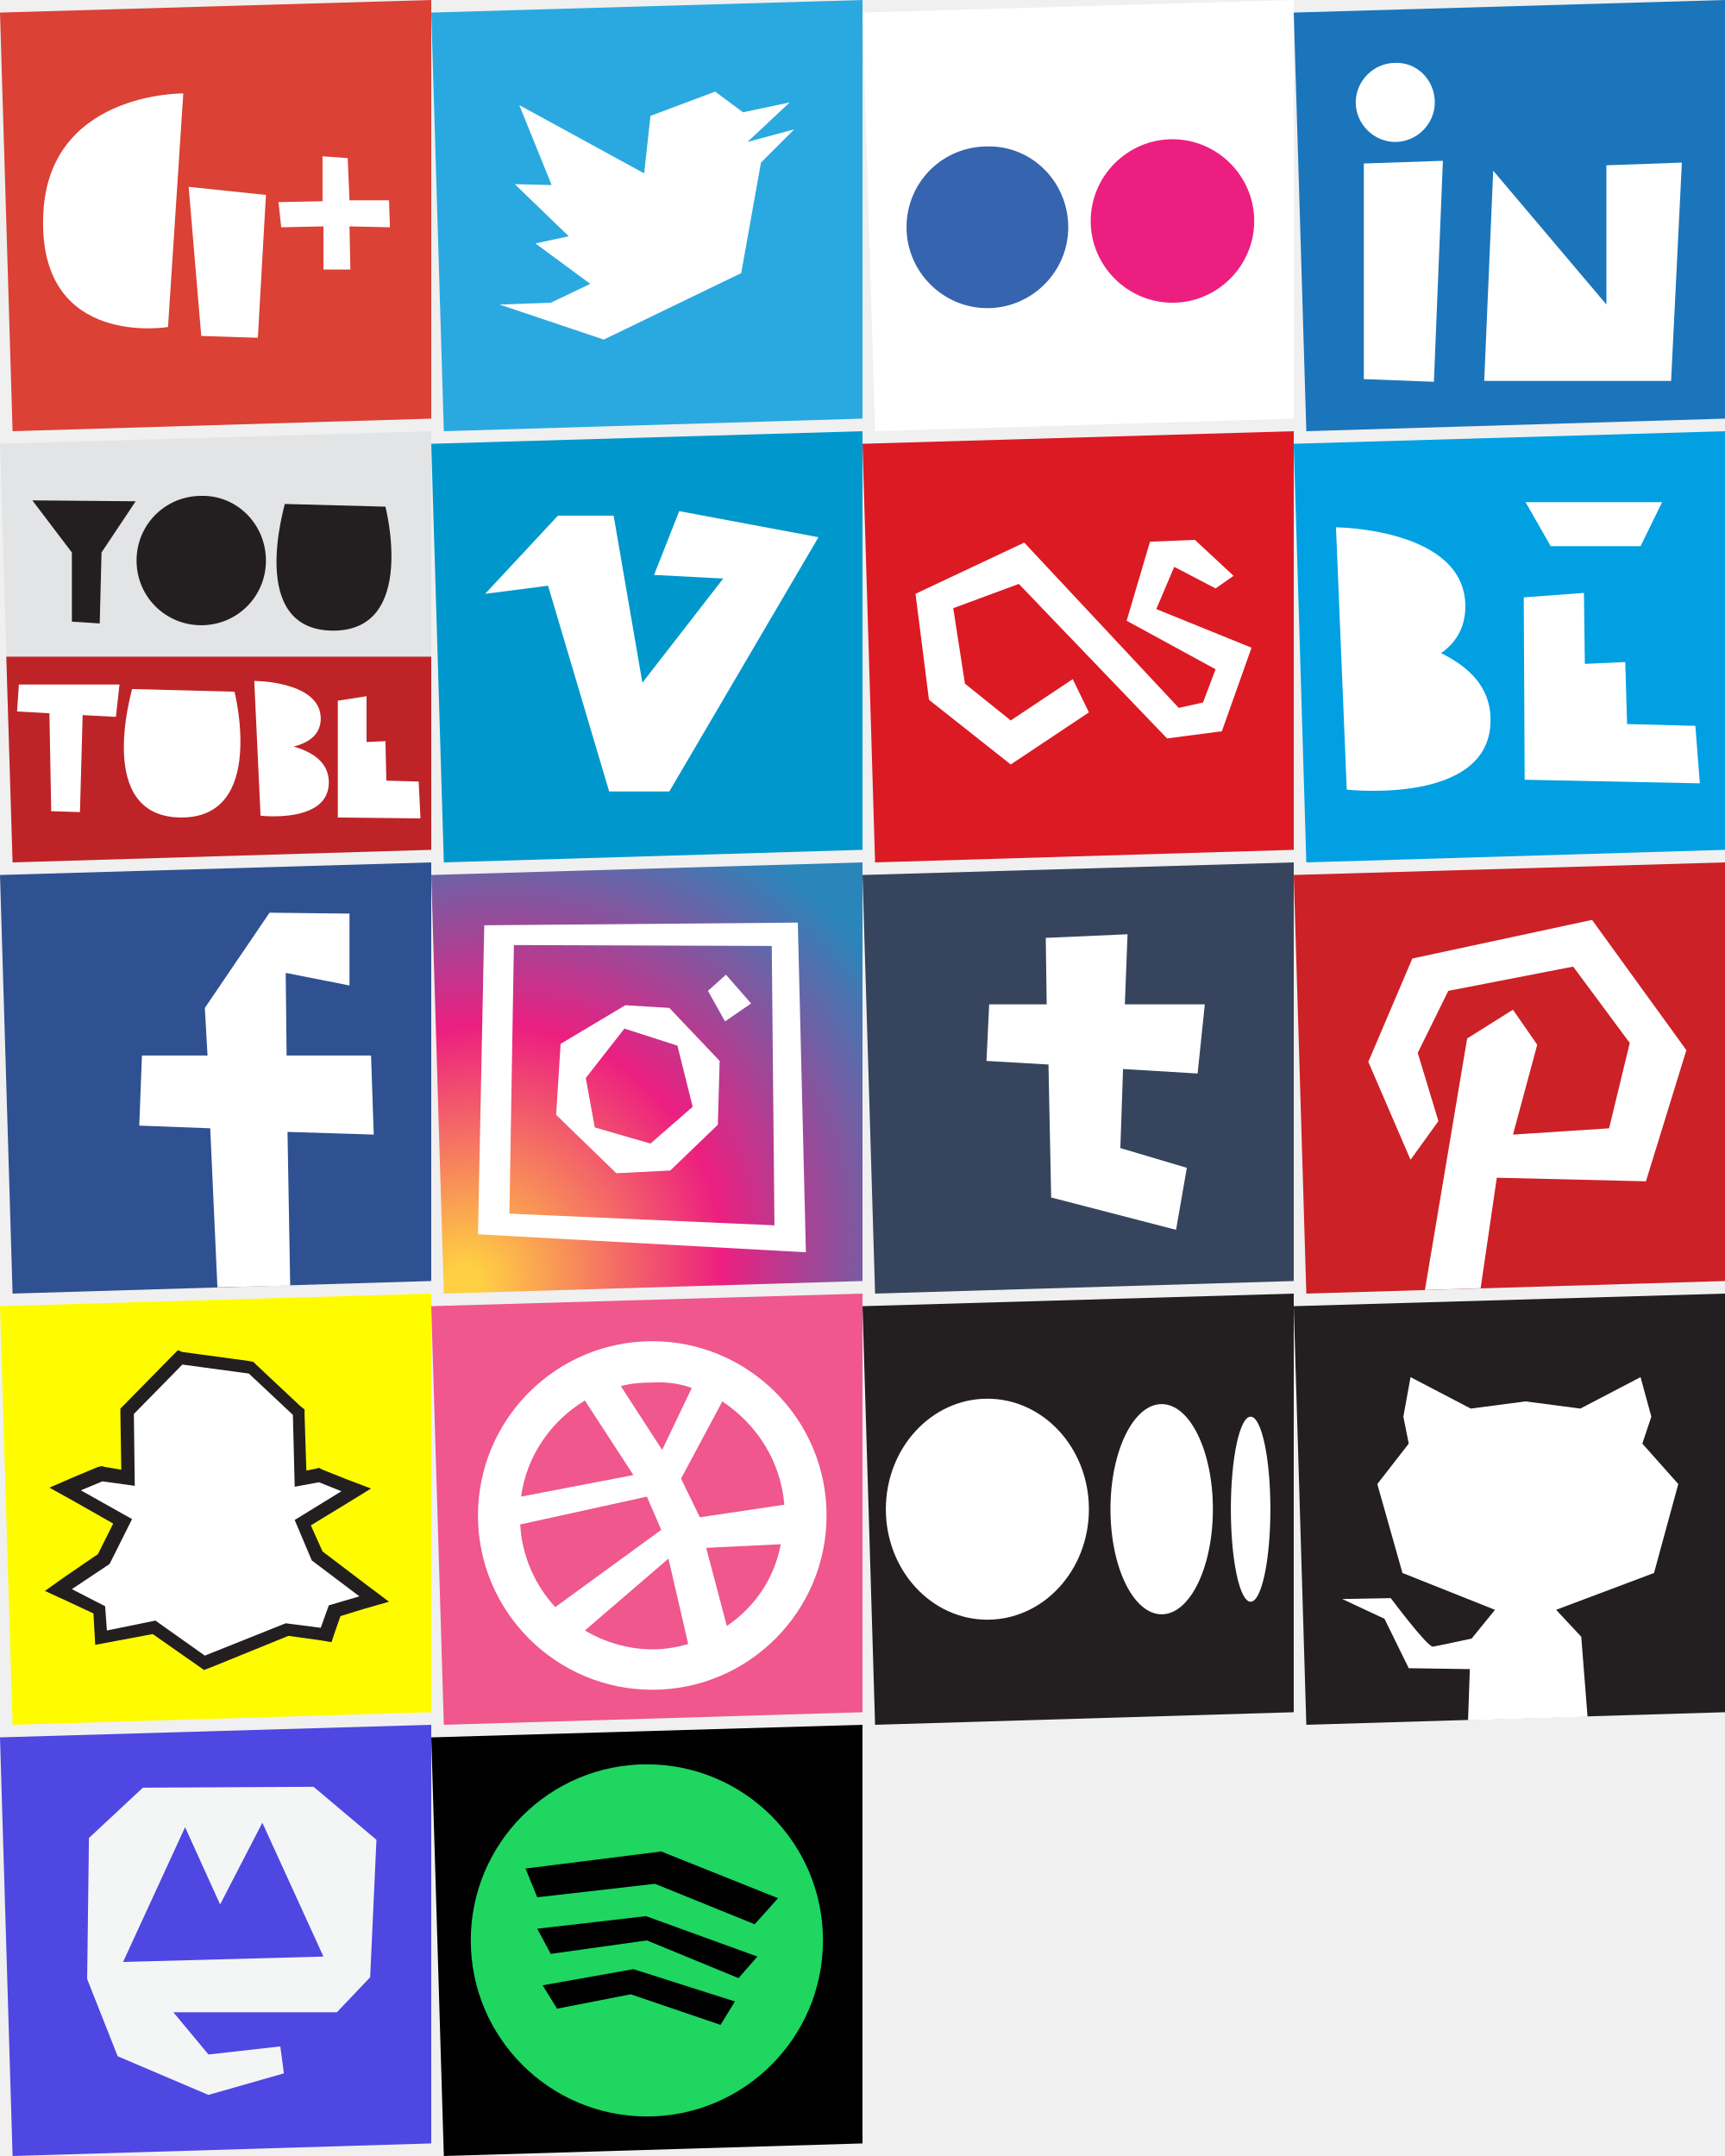
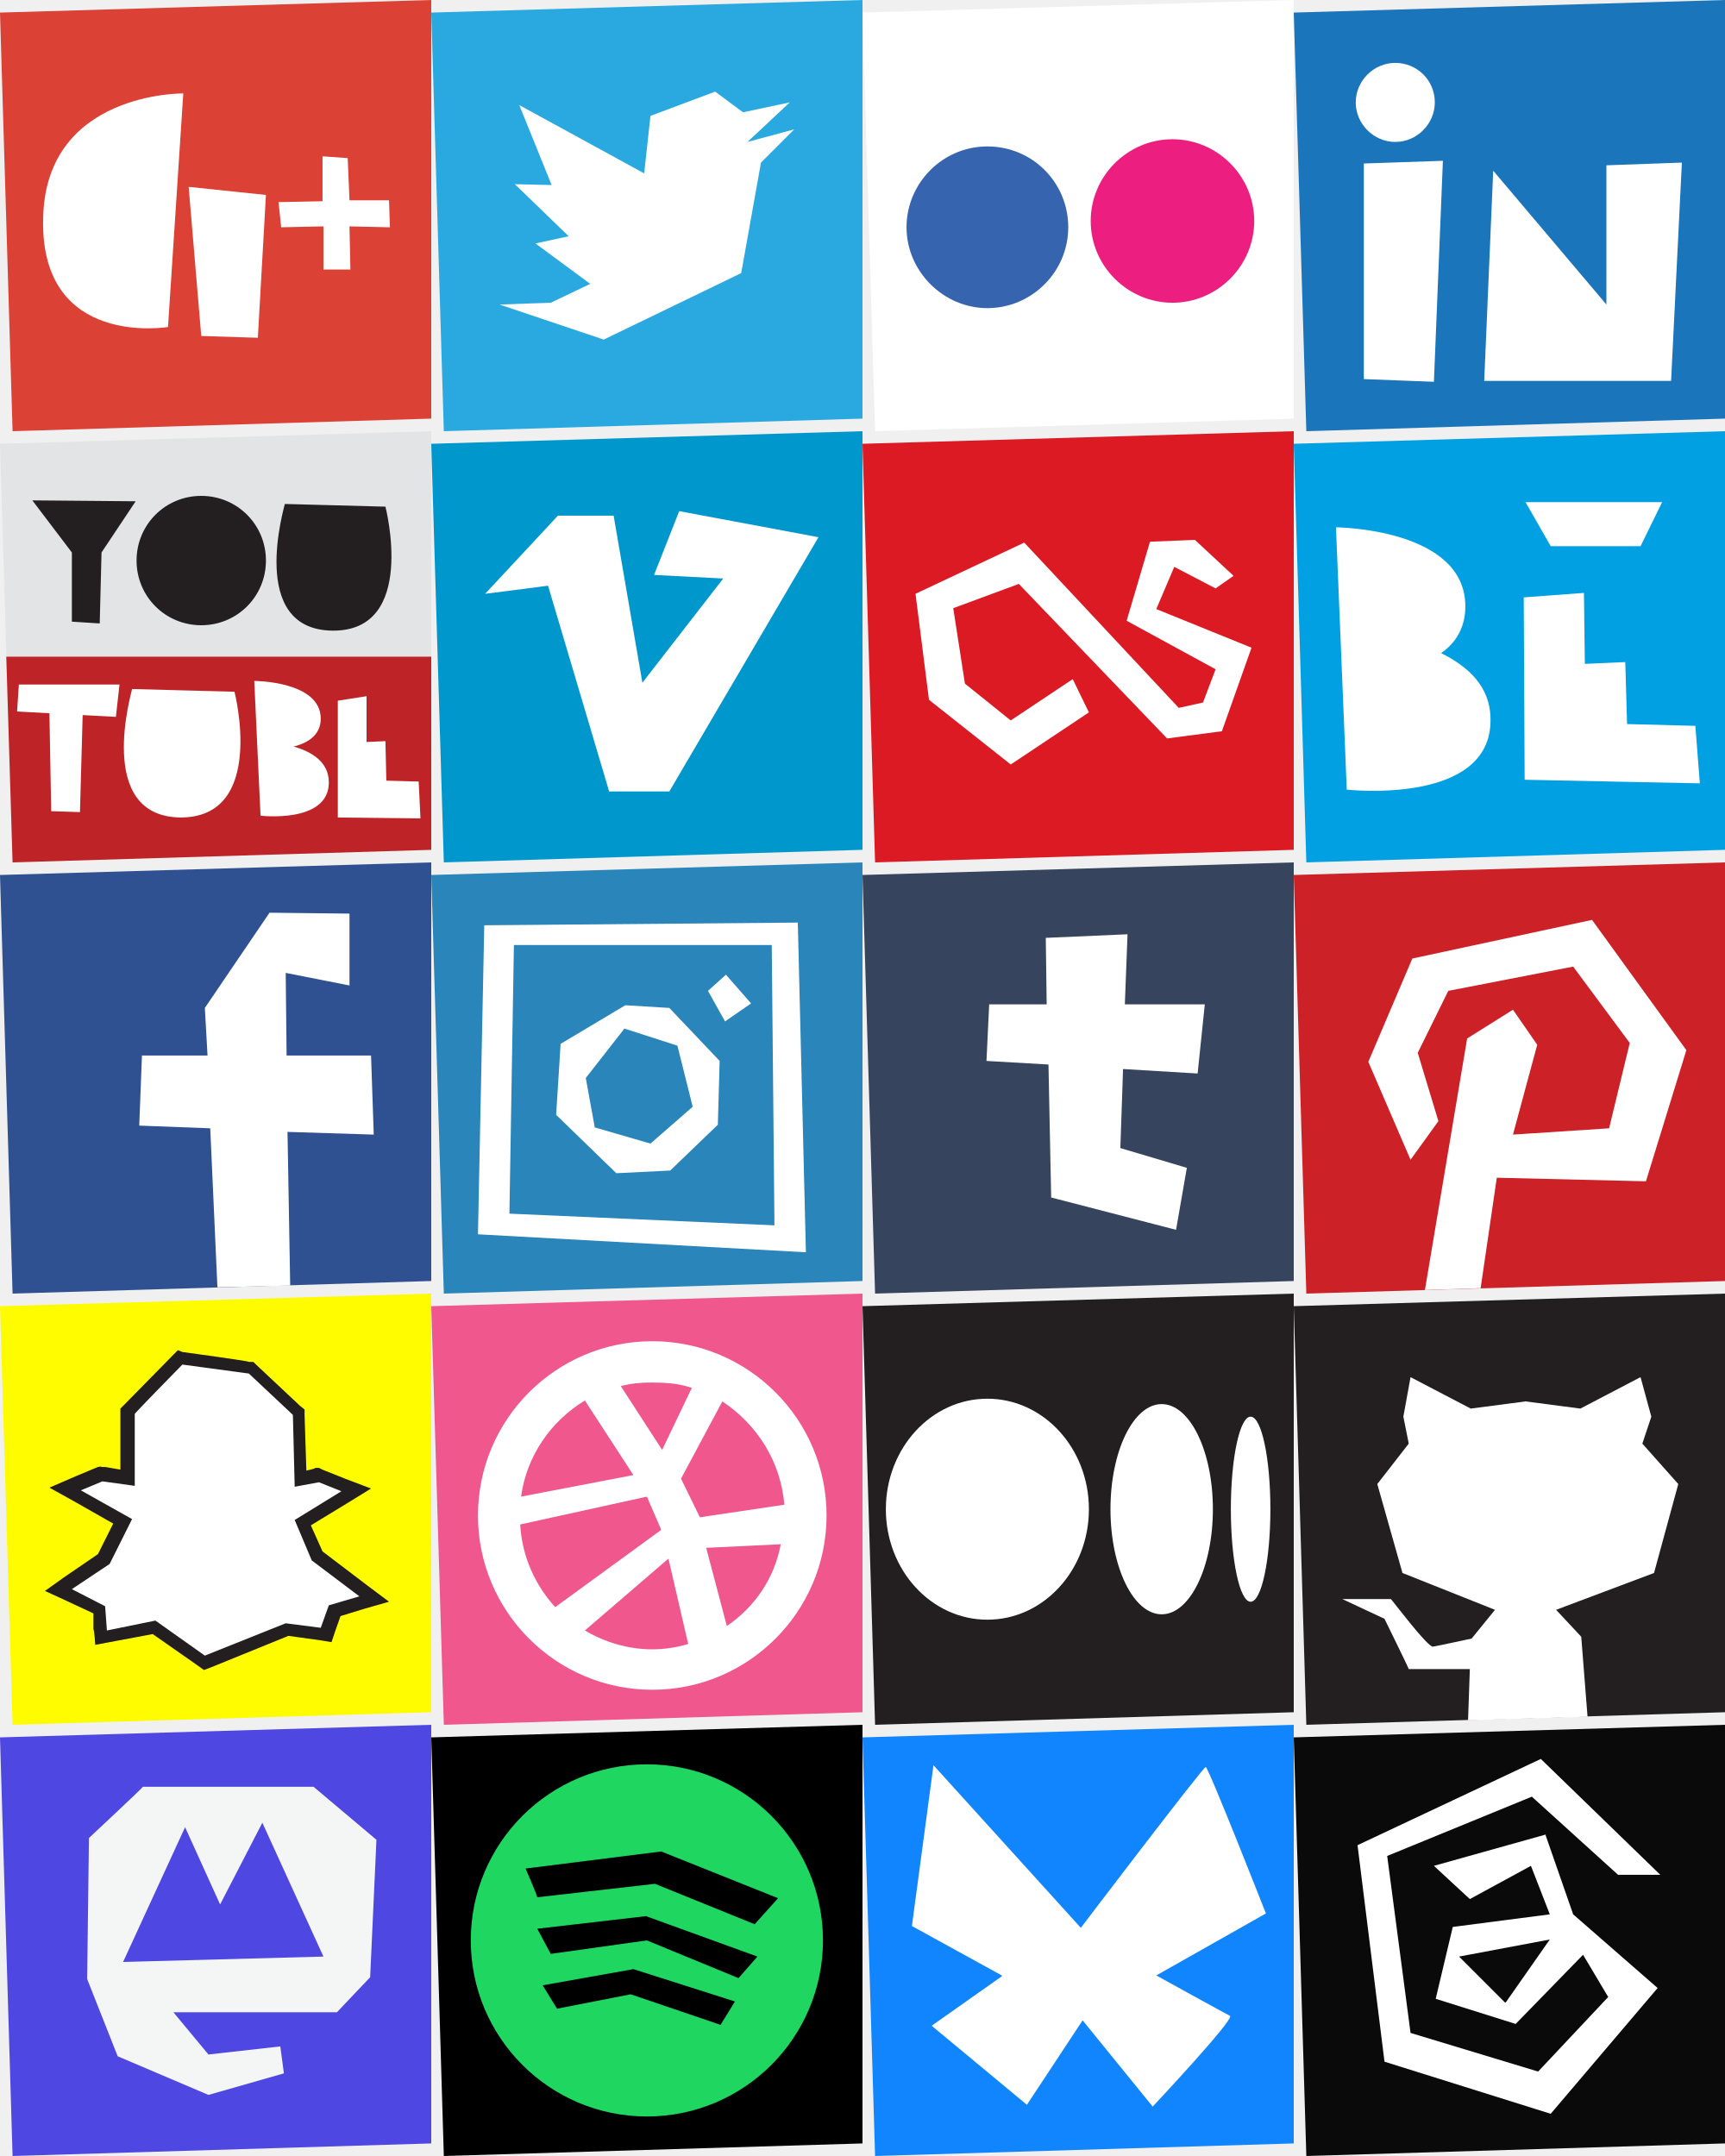
- <svg xmlns="http://www.w3.org/2000/svg" version="1.1" id="social-icons" x="0px" y="0px" width="192px" height="240px" viewBox="0 0 192 240" style="enable-background:new 0 0 192 240;" xml:space="preserve">
-   <style type="text/css">
- 	.st0{fill:#2AA9E0;}
- 	.st1{fill:#FFFFFF;}
- 	.st2{fill:#1B75BB;}
- 	.st3{fill:#0098CC;}
- 	.st4{fill:#E3E4E5;}
- 	.st5{fill:#BE2427;}
- 	.st6{fill:#231F20;}
- 	.st7{fill:#00A0E3;}
- 	.st8{fill:url(#SVGID_1_);}
- 	.st9{fill:#2F5191;}
- 	.st10{fill:#3664AE;}
- 	.st11{fill:#EC1F80;}
- 	.st12{fill:#DB4135;}
- 	.st13{fill:#FFFC00;}
- 	.st14{fill:#DC1A23;}
- 	.st15{fill:#CC2127;}
- 	.st16{fill:#EF578D;}
- 	.st17{fill:#4E47E1;}
- 	.st18{fill:#F3F6F5;}
- 	.st19{fill:#36455D;}
- 	.st20{fill:#1ED660;}
- </style>
+ <svg xmlns="http://www.w3.org/2000/svg" id="social-icons" version="1.1" viewBox="0 0 192 240">
+   <defs>
+     <radialGradient id="radial-gradient" cx="-1700.4" cy="-2472.8" r="55.7" fx="-1700.4" fy="-2472.8" gradientTransform="matrix(.68327 -.73016 -.65715 -.61495 -465.3 -2674.6)" gradientUnits="userSpaceOnUse">
+       <stop offset="0" stop-color="#ffd042" />
+       <stop offset=".5" stop-color="#ec1f80" />
+       <stop offset="1" stop-color="#2985ba" />
+     </radialGradient>
+     <style>.st4{fill:#231f20}.st10{fill:#fff}.st19{fill:#4e47e1}</style>
+   </defs>
  <g id="twitter">
-     <polygon class="st0" points="96,46.6 49.4,48 48,1.4 96,0  " />
-     <polygon class="st1" points="79.6,10.2 72.4,12.9 71.7,19.3 57.8,11.7 61.4,20.6 57.3,20.5 63.3,26.3 59.6,27.1 65.7,31.6   61.3,33.7 55.6,33.9 67.2,37.8 82.5,30.4 84.7,18.1 88.4,14.4 83.2,15.8 87.9,11.4 82.7,12.5  " />
+     <path d="M96 46.6 49.4 48 48 1.4 96 0v46.6z" style="fill:#2aa9e0" />
+     <path d="m79.6 10.2-7.2 2.7-.7 6.4-13.9-7.6 3.6 8.9-4.1-.1 6 5.8-3.7.8 6.1 4.5-4.4 2.1-5.7.2 11.6 3.9 15.3-7.4 2.2-12.3 3.7-3.7-5.2 1.4 4.7-4.4-5.2 1.1-3.1-2.3z" class="st10" />
  </g>
  <g id="linkedin">
-     <polygon class="st2" points="192,46.6 145.4,48 144,1.4 192,0  " />
-     <path class="st1" d="M159.7,11.4c0,2.4-2,4.4-4.4,4.4s-4.4-2-4.4-4.4s2-4.4,4.4-4.4C157.7,6.9,159.7,8.9,159.7,11.4z" />
-     <polygon class="st1" points="151.8,18.2 151.8,42.2 159.6,42.5 160.6,17.9  " />
-     <polygon class="st1" points="187.2,18.1 178.8,18.4 178.8,33.9 166.2,19 165.2,42.4 186,42.4  " />
+     <path d="M192 46.6 145.4 48 144 1.4 192 0v46.6z" style="fill:#1b75bb" />
+     <path d="M159.7 11.4c0 2.4-2 4.4-4.4 4.4s-4.4-2-4.4-4.4 2-4.4 4.4-4.4c2.4 0 4.4 1.9 4.4 4.4ZM151.8 18.2v24l7.8.3 1-24.6-8.8.3zM187.2 18.1l-8.4.3v15.5L166.2 19l-1 23.4H186l1.2-24.3z" class="st10" />
  </g>
  <g id="vimeo">
-     <polygon class="st3" points="96,94.6 49.4,96 48,49.4 96,48  " />
-     <polygon class="st1" points="62.1,57.4 54,66.1 61,65.2 67.8,88.1 74.5,88.1 91.1,59.8 75.6,56.9 72.8,64 80.5,64.4 71.5,76   68.3,57.4  " />
+     <path d="M96 94.6 49.4 96 48 49.4 96 48v46.6z" style="fill:#0098cc" />
+     <path d="M62.1 57.4 54 66.1l7-.9 6.8 22.9h6.7l16.6-28.3-15.5-2.9-2.8 7.1 7.7.4-9 11.6-3.2-18.6h-6.2z" class="st10" />
  </g>
  <g id="youtube">
-     <polygon class="st4" points="48,94.6 1.4,96 0,49.4 48,48  " />
-     <polygon class="st5" points="48,94.6 1.4,96 0.7,73.1 48,73.1  " />
-     <polygon class="st6" points="15.1,55.8 3.6,55.7 8,61.5 8,69.2 11.1,69.4 11.3,61.5  " />
-     <path class="st6" d="M31.7,56.1c0,0.2-4.2,14,5.3,14.1s5.9-13.8,5.9-13.8L31.7,56.1z" />
-     <path class="st6" d="M29.6,62.4c0,4-3.2,7.2-7.2,7.2s-7.2-3.2-7.2-7.2s3.2-7.2,7.2-7.2C26.4,55.1,29.6,58.4,29.6,62.4z" />
-     <path class="st1" d="M14.7,76.7c0,0.2-4.2,14.2,5.4,14.3c9.6,0.1,6-14,6-14L14.7,76.7z" />
-     <polygon class="st1" points="13.3,76.2 2.1,76.2 1.9,79.2 5.5,79.4 5.7,90.3 8.9,90.4 9.2,79.6 12.9,79.8  " />
-     <polygon class="st1" points="37.6,78 37.6,91 46.8,91.1 46.6,87 43,86.9 42.9,82.5 40.8,82.6 40.8,77.5  " />
-     <path class="st1" d="M32.7,83.1c1.6-0.4,3-1.3,3-3.1c0-4.2-7.4-4.2-7.4-4.2l0.7,15c0,0,7.6,0.9,7.6-3.7   C36.6,84.8,34.7,83.7,32.7,83.1z" />
+     <path d="M48 94.6 1.4 96 0 49.4 48 48v46.6z" style="fill:#e3e4e5" />
+     <path d="M48 94.6 1.4 96 .7 73.1H48v21.5z" style="fill:#be2427" />
+     <path d="m15.1 55.8-11.5-.1L8 61.5v7.7l3.1.2.2-7.9 3.8-5.7zM31.7 56.1c0 .2-4.2 14 5.3 14.1s5.9-13.8 5.9-13.8l-11.2-.3ZM29.6 62.4c0 4-3.2 7.2-7.2 7.2s-7.2-3.2-7.2-7.2 3.2-7.2 7.2-7.2 7.2 3.2 7.2 7.2Z" class="st4" />
+     <path d="M14.7 76.7c0 .2-4.2 14.2 5.4 14.3 9.6 0 6-14 6-14l-11.4-.3ZM13.3 76.2H2.1l-.2 3 3.6.2.2 10.9 3.2.1.3-10.8 3.7.2.4-3.6zM37.6 78v13l9.2.1-.2-4.1-3.6-.1-.1-4.4-2.1.1v-5.1l-3.2.5zM32.7 83.1c1.6-.4 3-1.3 3-3.1 0-4.2-7.4-4.2-7.4-4.2l.7 15s7.6.9 7.6-3.7c0-2.3-1.9-3.4-3.9-4Z" class="st10" />
  </g>
  <g id="behance">
-     <polygon class="st7" points="192,94.6 145.4,96 144,49.4 192,48  " />
-     <polygon class="st1" points="185,55.9 169.8,55.9 172.6,60.8 182.6,60.8  " />
-     <polygon class="st1" points="169.6,66.5 169.7,86.8 189.2,87.2 188.7,80.8 181.1,80.6 180.9,73.7 176.4,73.9 176.3,66  " />
-     <path class="st1" d="M160.4,72.7c1.6-1.1,2.7-2.8,2.7-5.2c0-8.7-14.4-8.8-14.4-8.8l1.2,29.2c0,0,16.1,1.8,16-7.8   C165.9,76.4,163.4,74.2,160.4,72.7z" />
+     <path d="M192 94.6 145.4 96 144 49.4l48-1.4v46.6z" style="fill:#00a0e3" />
+     <path d="M185 55.9h-15.2l2.8 4.9h10l2.4-4.9zM169.6 66.5l.1 20.3 19.5.4-.5-6.4-7.6-.2-.2-6.9-4.5.2-.1-7.9-6.7.5zM160.4 72.7c1.6-1.1 2.7-2.8 2.7-5.2 0-8.7-14.4-8.8-14.4-8.8l1.2 29.2s16.1 1.8 16-7.8c0-3.7-2.5-5.9-5.5-7.4Z" class="st10" />
  </g>
  <g id="instagram">
-     <radialGradient id="SVGID_1_" cx="-1121.543" cy="2150.182" r="55.657" fx="-1124.295" fy="2149.838" gradientTransform="matrix(0.6836 -0.7299 0.6799 0.6368 -641.6399 -2046.602)" gradientUnits="userSpaceOnUse">
-       <stop offset="3.558841e-02" style="stop-color:#FFD042" />
-       <stop offset="0.519" style="stop-color:#EC1F80" />
-       <stop offset="1" style="stop-color:#2985BA" />
-     </radialGradient>
-     <polygon class="st8" points="96,142.6 49.4,144 48,97.4 96,96  " />
-     <path class="st1" d="M88.8,102.7L53.9,103l-0.7,34.4l36.5,2L88.8,102.7z M56.7,135.1l0.5-29.9l28.7,0.1l0.3,31.1L56.7,135.1z" />
-     <polygon class="st1" points="80.8,108.5 78.8,110.3 80.7,113.7 83.6,111.7  " />
-     <path class="st1" d="M74.5,112.2l-4.9-0.3l-7.2,4.3l-0.5,7.9l6.7,6.5l6-0.3l5.3-5.1l0.2-7.1L74.5,112.2z M72.4,127.3l-6.2-1.8   l-1-5.5l4.3-5.5l5.9,1.9l1.7,6.8L72.4,127.3z" />
+     <path d="M96 142.6 49.4 144 48 97.4 96 96v46.6z" style="fill:url(#radial-gradient)" />
+     <path d="m88.8 102.7-34.9.3-.7 34.4 36.5 2-.9-36.7Zm-32.1 32.4.5-29.9h28.7l.3 31.2-29.5-1.3Z" class="st10" />
+     <path d="m80.8 108.5-2 1.8 1.9 3.4 2.9-2-2.8-3.2zM74.5 112.2l-4.9-.3-7.2 4.3-.5 7.9 6.7 6.5 6-.3 5.3-5.1.2-7.1-5.6-5.9Zm-2.1 15.1-6.2-1.8-1-5.5 4.3-5.5 5.9 1.9 1.7 6.8-4.7 4.1Z" class="st10" />
  </g>
  <g id="facebook">
-     <polygon class="st9" points="48,142.6 1.4,144 0,97.4 48,96  " />
-     <polygon class="st1" points="41.3,117.5 31.9,117.5 31.8,108.3 38.9,109.7 38.9,101.7 30,101.6 22.8,112.2 23.1,117.5 15.8,117.5   15.5,125.3 23.4,125.6 24.2,143.3 32.3,143.1 32,126 41.6,126.3  " />
+     <path d="M48 142.6 1.4 144 0 97.4 48 96v46.6z" style="fill:#2f5191" />
+     <path d="M41.3 117.5h-9.4l-.1-9.2 7.1 1.4v-8l-8.9-.1-7.2 10.6.3 5.3h-7.3l-.3 7.8 7.9.3.8 17.7 8.1-.2L32 126l9.6.3-.3-8.8z" class="st10" />
  </g>
  <g id="flickr">
-     <polygon class="st1" points="144,46.6 97.4,48 96,1.4 144,0  " />
-     <path class="st10" d="M118.9,25.3c0,5-4.1,9-9,9c-5,0-9-4.1-9-9c0-5,4-9,9-9C114.9,16.2,118.9,20.3,118.9,25.3z" />
-     <path class="st11" d="M139.6,24.6c0,5-4.1,9.1-9.1,9.1s-9.1-4.1-9.1-9.1s4.1-9.1,9.1-9.1S139.6,19.6,139.6,24.6z" />
+     <path d="M144 46.6 97.4 48 96 1.4 144 0v46.6z" class="st10" />
+     <path d="M118.9 25.3c0 5-4.1 9-9 9s-9-4.1-9-9 4-9 9-9 9 4 9 9Z" style="fill:#3664ae" />
+     <path d="M139.6 24.6c0 5-4.1 9.1-9.1 9.1s-9.1-4.1-9.1-9.1 4.1-9.1 9.1-9.1 9.1 4.1 9.1 9.1Z" style="fill:#ec1f80" />
  </g>
  <g id="google-plus">
-     <polygon class="st12" points="48,46.6 1.4,48 0,1.4 48,0  " />
-     <g>
-       <polygon class="st1" points="35.9,17.4 35.9,22.4 31,22.5 31.3,25.3 36,25.2 36,30 39,30 38.9,25.2 43.4,25.3 43.3,22.3    38.9,22.3 38.7,17.6   " />
-       <g>
-         <path class="st1" d="M18.7,36.4l1.7-26c0,0-15.4-0.2-15.6,14C4.5,38.8,18.7,36.4,18.7,36.4z" />
-         <polygon class="st1" points="21,20.8 22.4,37.4 28.7,37.6 29.6,21.7    " />
-       </g>
-     </g>
+     <path d="M48 46.6 1.4 48 0 1.4 48 0v46.6z" style="fill:#db4135" />
+     <path d="M35.9 17.4v5l-4.9.1.3 2.8 4.7-.1V30h3l-.1-4.8 4.5.1-.1-3h-4.4l-.2-4.7-2.8-.2zM18.7 36.4l1.7-26S5 10.2 4.8 24.4c-.3 14.4 13.9 12 13.9 12ZM21 20.8l1.4 16.6 6.3.2.9-15.9-8.6-.9z" class="st10" />
  </g>
  <g id="github">
-     <g>
-       <polygon class="st6" points="192,144 144,145.4 145.4,192 192,190.6   " />
-     </g>
-     <path class="st1" d="M163.4,191.5l0.2-5.7l-6.8-0.1l-2.7-5.5l-4.7-2.2l5.4-0.1c0,0,4.1,5.5,4.7,5.4c0.6-0.1,4.3-0.9,4.3-0.9   l2.6-3.2l-10.3-4.1l-2.8-9.9l3.5-4.5l-0.6-3l0.8-4.4l6.7,3.5l6.1-0.8l6.1,0.8l6.7-3.5l1.2,4.4l-1,3l4,4.5l-2.7,9.9l-10.9,4.1l2.8,3   l0.7,8.9L163.4,191.5z" />
+     <path d="m192 144-48 1.4 1.4 46.6 46.6-1.4V144z" class="st4" />
+     <path d="m163.4 191.5.2-5.7h-6.8c0-.1-2.7-5.6-2.7-5.6l-4.7-2.2h5.4c0-.1 4.1 5.4 4.7 5.3.6-.1 4.3-.9 4.3-.9l2.6-3.2-10.3-4.1-2.8-9.9 3.5-4.5-.6-3 .8-4.4 6.7 3.5 6.1-.8 6.1.8 6.7-3.5 1.2 4.4-1 3 4 4.5-2.7 9.9-10.9 4.1 2.8 3 .7 8.9-13.3.4Z" class="st10" />
  </g>
  <g id="snapchat">
-     <g>
-       <polygon class="st13" points="48,144 0,145.4 1.4,192 48,190.6   " />
-     </g>
-     <g>
-       <polygon class="st1" points="17.2,181.1 11.2,182.3 11,179.2 6.5,177 11.5,173.6 13.6,169.4 7.2,165.8 11.2,164.2 14.1,164.6    14,157.1 20,151.1 28,152.2 33.4,157.1 33.6,164.5 35.6,164.1 39.8,165.7 33.8,169.4 35.4,173.1 41.7,177.9 37.2,179.2    36.3,181.9 32,181.3 22.8,185   " />
-       <path class="st6" d="M20.3,151.9l7.4,1l4.9,4.6l0.2,8l2.7-0.5l2.5,1l-5.2,3.2l1.9,4.5l5.3,4l-3.4,1l-0.9,2.5l-3.9-0.5l-9,3.6    l-5.5-3.9l-5.4,1.1l-0.2-2.7L8,176.9l4.2-2.8l2.5-5L9,165.9l2.4-1l3.6,0.5l-0.1-8L20.3,151.9 M19.8,150.3l-0.5,0.5l-5.5,5.6    l-0.4,0.4v0.6l0.1,6.2l-1.8-0.3l-0.4-0.1l-0.4,0.1l-2.4,1l-3,1.3l2.7,1.5l4.4,2.5l-1.7,3.4l-3.8,2.6L5,177.1l2.4,1.1l3,1.4    l0.1,1.8l0.1,1.7l1.6-0.3l4.8-0.9l5,3.5l0.7,0.5l0.8-0.3l8.6-3.5l3.6,0.5l1.2,0.2l0.4-1.2l0.6-1.7l2.6-0.8l2.8-0.8l-2.4-1.8    l-5-3.8l-1.3-2.9l4.1-2.5l2.6-1.6l-2.9-1.1l-2.5-1l-0.4-0.2l-0.4,0.1l-1,0.2l-0.2-6.2v-0.6l-0.5-0.4l-4.9-4.6l-0.3-0.3l-0.5-0.1    l-7.4-1L19.8,150.3L19.8,150.3z" />
-     </g>
+     <path d="m48 144-48 1.4L1.4 192l46.6-1.4V144z" style="fill:#fffc00" />
+     <path d="m17.2 181.1-6 1.2-.2-3.1-4.5-2.2 5-3.4 2.1-4.2-6.4-3.6 4-1.6 2.9.4-.1-7.5 6-6 8 1.1 5.4 4.9.2 7.4 2-.4 4.2 1.6-6 3.7 1.6 3.7 6.3 4.8-4.5 1.3-.9 2.7-4.3-.6-9.2 3.7-5.6-3.9z" class="st10" />
+     <path d="m20.3 151.9 7.4 1 4.9 4.6.2 8 2.7-.5 2.5 1-5.2 3.2 1.9 4.5 5.3 4-3.4 1-.9 2.5-3.9-.5-9 3.6-5.5-3.9-5.4 1.1-.2-2.7-3.7-1.9 4.2-2.8 2.5-5-5.7-3.2 2.4-1 3.6.5v-8c-.1 0 5.3-5.5 5.3-5.5m-.5-1.6-.5.5-5.5 5.6-.4.4v6.8c.1 0-1.7-.3-1.7-.3h-.4c0-.1-.4 0-.4 0l-2.4 1-3 1.3 2.7 1.5 4.4 2.5-1.7 3.4-3.8 2.6-2.1 1.5 2.4 1.1 3 1.4v1.8c.1 0 .2 1.7.2 1.7l1.6-.3 4.8-.9 5 3.5.7.5.8-.3 8.6-3.5 3.6.5 1.2.2.4-1.2.6-1.7 2.6-.8 2.8-.8-2.4-1.8-5-3.8-1.3-2.9 4.1-2.5 2.6-1.6-2.9-1.1-2.5-1-.4-.2h-.4c0 .1-1 .3-1 .3l-.2-6.2v-.6l-.5-.4-4.9-4.6-.3-.3h-.5c0-.1-7.4-1.1-7.4-1.1l-.5-.2Z" class="st4" />
  </g>
  <g id="last-fm">
-     <g>
-       <polygon class="st14" points="144,94.6 97.4,96 96,49.4 144,48   " />
-     </g>
-     <polygon class="st1" points="121.2,79.3 119.4,75.6 112.5,80.2 107.4,76.1 106.1,67.7 113.4,65 129.9,82.2 136,81.4 139.3,72.1   128.7,67.8 130.7,63.1 135.3,65.5 137.3,64.1 133,60.1 128,60.3 125.4,69.1 135.3,74.5 133.9,78.2 131.2,78.8 114,60.4 101.9,66.1   103.4,77.9 112.5,85.1  " />
+     <path d="M144 94.6 97.4 96 96 49.4l48-1.4v46.6z" style="fill:#dc1a23" />
+     <path d="m121.2 79.3-1.8-3.7-6.9 4.6-5.1-4.1-1.3-8.4 7.3-2.7 16.5 17.2 6.1-.8 3.3-9.3-10.6-4.3 2-4.7 4.6 2.4 2-1.4-4.3-4-5 .2-2.6 8.8 9.9 5.4-1.4 3.7-2.7.6L114 60.4l-12.1 5.7 1.5 11.8 9.1 7.2 8.7-5.8z" class="st10" />
  </g>
  <g id="pinterest">
-     <polygon class="st15" points="192,142.6 145.4,144 144,97.4 192,96  " />
-     <path class="st1" d="M158.6,143.6l4.7-28l5.1-3.2l2.7,3.9l-2.7,10l10.7-0.7l2.3-9.5l-6.3-8.5l-13.9,2.7l-3.4,6.9l2.3,7.6l-3.1,4.3   l-4.7-10.9l4.9-11.5l20-4.3l10.5,14.5l-4.5,14.6l-16.6-0.4l-1.8,12.3L158.6,143.6z" />
+     <path d="m192 142.6-46.6 1.4-1.4-46.6 48-1.4v46.6z" style="fill:#cc2127" />
+     <path d="m158.6 143.6 4.7-28 5.1-3.2 2.7 3.9-2.7 10 10.7-.7 2.3-9.5-6.3-8.5-13.9 2.7-3.4 6.9 2.3 7.6-3.1 4.3-4.7-10.9 4.9-11.5 20-4.3 10.5 14.5-4.5 14.6-16.6-.4-1.8 12.3-6.2.2Z" class="st10" />
  </g>
  <g id="dribble">
-     <polygon class="st16" points="96,190.6 49.4,192 48,145.4 96,144  " />
-     <path class="st1" d="M72.6,149.3c-10.7,0-19.4,8.7-19.4,19.4s8.7,19.4,19.4,19.4S92,179.4,92,168.7S83.3,149.3,72.6,149.3z    M87.3,167.5l-9.4,1.4l-2.1-4.3l4.6-8.6C84.3,158.6,86.9,162.7,87.3,167.5z M77,154.5l-3.3,6.9l-4.6-7.1c1.1-0.3,2.2-0.4,3.4-0.4   C74.1,153.8,75.6,154,77,154.5z M65.1,155.9l5.4,8.3L58,166.6C58.6,162.1,61.3,158.2,65.1,155.9z M57.9,169.7l14.1-3.1l1.6,3.7   l-11.8,8.6C59.6,176.5,58.1,173.3,57.9,169.7z M72.6,183.6c-2.7,0-5.3-0.8-7.5-2.1l9.3-8l2.2,9.5C75.3,183.4,73.9,183.6,72.6,183.6   z M80.9,181l-2.3-8.7l8.3-0.4C86.2,175.7,84,178.9,80.9,181z" />
+     <path d="M96 190.6 49.4 192 48 145.4l48-1.4v46.6z" style="fill:#ef578d" />
+     <path d="M72.6 149.3c-10.7 0-19.4 8.7-19.4 19.4s8.7 19.4 19.4 19.4S92 179.4 92 168.7s-8.7-19.4-19.4-19.4Zm14.7 18.2-9.4 1.4-2.1-4.3 4.6-8.6c3.9 2.6 6.5 6.7 6.9 11.5Zm-10.3-13-3.3 6.9-4.6-7.1c1.1-.3 2.2-.4 3.4-.4 1.6 0 3.1.1 4.5.6Zm-11.9 1.4 5.4 8.3-12.5 2.4c.6-4.5 3.3-8.4 7.1-10.7Zm-7.2 13.8 14.1-3.1 1.6 3.7-11.8 8.6c-2.2-2.4-3.7-5.6-3.9-9.2Zm14.7 13.9c-2.7 0-5.3-.8-7.5-2.1l9.3-8 2.2 9.5c-1.3.4-2.7.6-4 .6Zm8.3-2.6-2.3-8.7 8.3-.4c-.7 3.8-2.9 7-6 9.1Z" class="st10" />
  </g>
  <g id="mastodon">
-     <polygon class="st17" points="48,192 0,193.4 1.4,240 48,238.6  " />
-     <path class="st18" d="M34.9,198.9l-19,0.1l-6,5.6l-0.2,15.7l3.4,8.6l10.1,4.3l8.4-2.4l-0.4-3l-8,0.9l-3.9-4.7h18.2l3.7-3.9   l0.7-15.3L34.9,198.9z" />
-     <polygon class="st17" points="36,217.8 29.2,202.9 24.5,212 20.6,203.4 13.7,218.4  " />
+     <path d="m48 192-48 1.4L1.4 240l46.6-1.4V192z" class="st19" />
+     <path d="M34.9 198.9h-19c0 .1-6 5.7-6 5.7l-.2 15.7 3.4 8.6 10.1 4.3 8.4-2.4-.4-3-8 .9-3.9-4.7h18.2l3.7-3.9.7-15.3-7-5.9Z" style="fill:#f3f6f5" />
+     <path d="m36 217.8-6.8-14.9-4.7 9.1-3.9-8.6-6.9 15 22.3-.6z" class="st19" />
  </g>
  <g id="tumblr">
-     <g>
-       <polygon class="st19" points="144,142.6 97.4,144 96,97.4 144,96   " />
-     </g>
-     <polygon class="st1" points="133.3,119.5 134.1,111.8 125.2,111.8 125.5,104 116.4,104.4 116.5,111.8 110.1,111.8 109.8,118.1   116.7,118.5 117,133.3 117,133.3 130.9,136.9 132.1,130 124.7,127.8 125,119  " />
+     <path d="M144 142.6 97.4 144 96 97.4l48-1.4v46.6z" style="fill:#36455d" />
+     <path d="m133.3 119.5.8-7.7h-8.9l.3-7.8-9.1.4.1 7.4h-6.4l-.3 6.3 6.9.4.3 14.8 13.9 3.6 1.2-6.9-7.4-2.2.3-8.8 8.3.5z" class="st10" />
  </g>
  <g id="spotify">
-     <polygon points="96,238.6 49.4,240 48,193.4 96,192  " />
-     <g>
-       <circle class="st20" cx="72" cy="216" r="19.6" />
-       <polygon points="60.4,221 62,223.6 70.2,222 80.2,225.4 81.8,222.8 70.5,219.2   " />
-       <polygon points="61.3,217.5 72,216 82.2,220.2 84.3,217.8 71.9,213.3 59.8,214.7   " />
-       <path d="M59.8,211.2c-0.1-0.2-1.3-3.2-1.3-3.2l15.1-1.9l13,5.2l-2.6,2.9l-11.1-4.5L59.8,211.2z" />
-     </g>
+     <path d="M96 238.6 49.4 240 48 193.4l48-1.4v46.6z" />
+     <circle cx="72" cy="216" r="19.6" style="fill:#1ed660" />
+     <path d="m60.4 221 1.6 2.6 8.2-1.6 10 3.4 1.6-2.6-11.3-3.6-10.1 1.8zM61.3 217.5 72 216l10.2 4.2 2.1-2.4-12.4-4.5-12.1 1.4 1.5 2.8zM59.8 211.2c0-.2-1.3-3.2-1.3-3.2l15.1-1.9 13 5.2-2.6 2.9-11.1-4.5-13.1 1.5Z" />
  </g>
  <g id="medium">
-     <polygon class="st6" points="144,190.6 97.4,192 96,145.4 144,144  " />
-     <ellipse class="st1" cx="109.9" cy="168" rx="11.3" ry="12.3" />
-     <ellipse class="st1" cx="129.3" cy="168" rx="5.7" ry="11.7" />
-     <ellipse class="st1" cx="139.2" cy="168" rx="2.2" ry="10.3" />
+     <path d="M144 190.6 97.4 192 96 145.4l48-1.4v46.6z" class="st4" />
+     <ellipse cx="109.9" cy="168" class="st10" rx="11.3" ry="12.3" />
+     <ellipse cx="129.3" cy="168" class="st10" rx="5.7" ry="11.7" />
+     <ellipse cx="139.2" cy="168" class="st10" rx="2.2" ry="10.3" />
+   </g>
+   <g id="bluesky">
+     <path d="M144 238.6 97.4 240 96 193.4l48-1.4v46.6z" style="fill:#1185fe" />
+     <path d="m111.5 220-7.8 5.5 10.6 8.8 6.2-9.4 7.8 9.6s9.2-9.8 8.6-10.1-8.2-4.5-8.2-4.5l12.2-6.9s-6.4-16.3-6.7-16.3-13.9 17.9-13.9 17.9l-16.4-18.1-2.4 17.9 10 5.5Z" class="st10" />
+   </g>
+   <g id="threads">
+     <path d="m192 238.6-46.6 1.4-1.4-46.6 48-1.4v46.6z" style="fill:#0a0a0a" />
+     <path d="m172.1 204.2-12.5 3.5 4 3.7 6.8-3.7 2.1 5.4-10.8 1.4-1.9 8 8.9 2.8 7.5-7.7 2.8 4.7-7.8 8.3-14.2-4.3-2.6-19.7 16.1-6.6 9.6 8.7h4.7l-13.3-12.9-20.4 9.6 3 24.1 18.5 5.8 11.9-14-9.4-8.2-3.1-8.9Zm-4.6 18.7-5.1-5.1 10.1-1.9-4.9 7Z" class="st10" />
  </g>
</svg>
